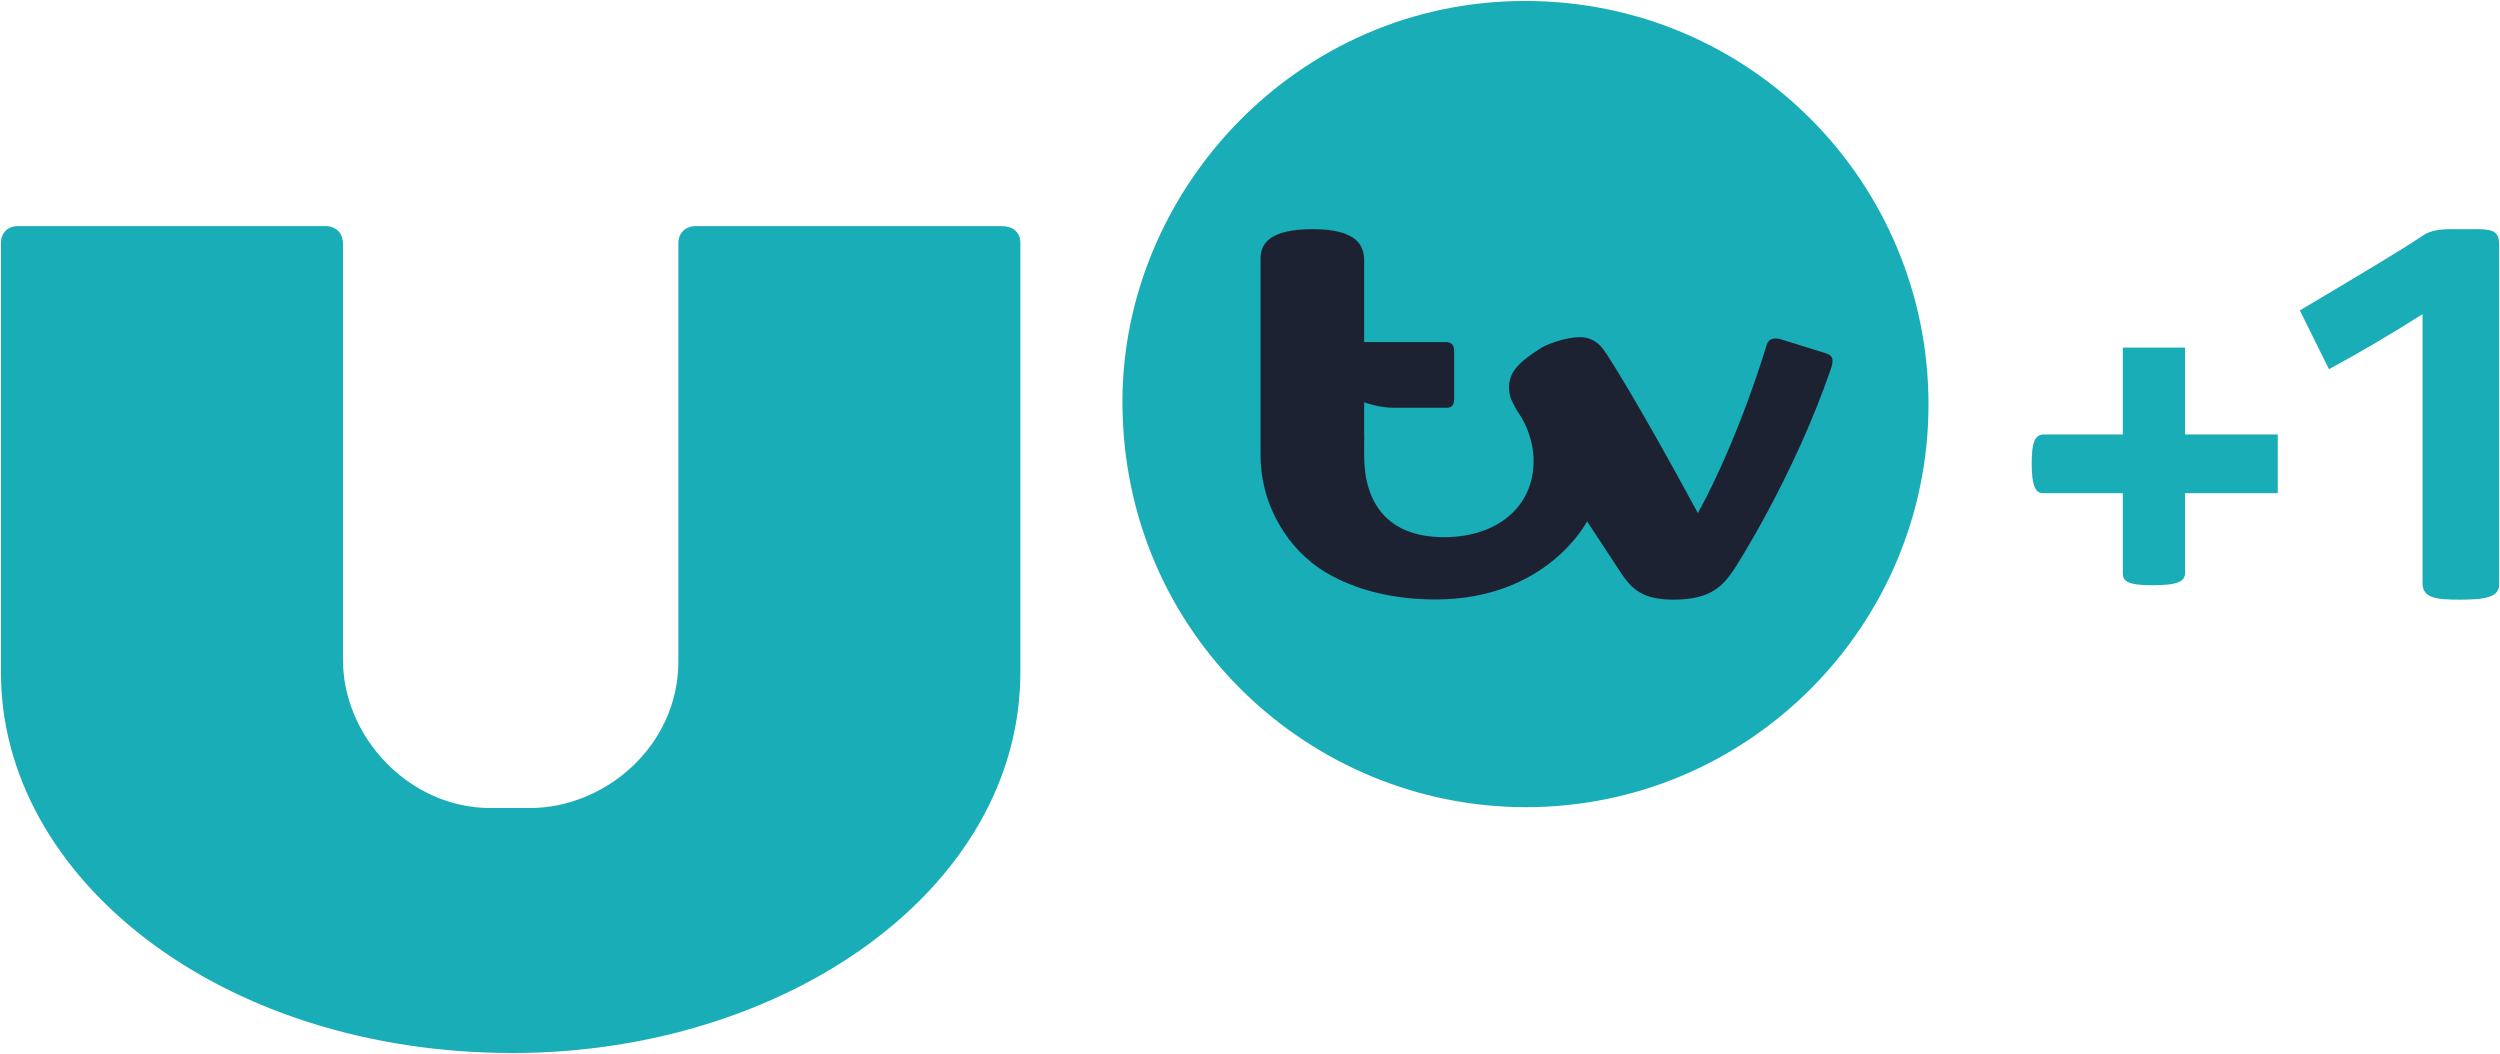
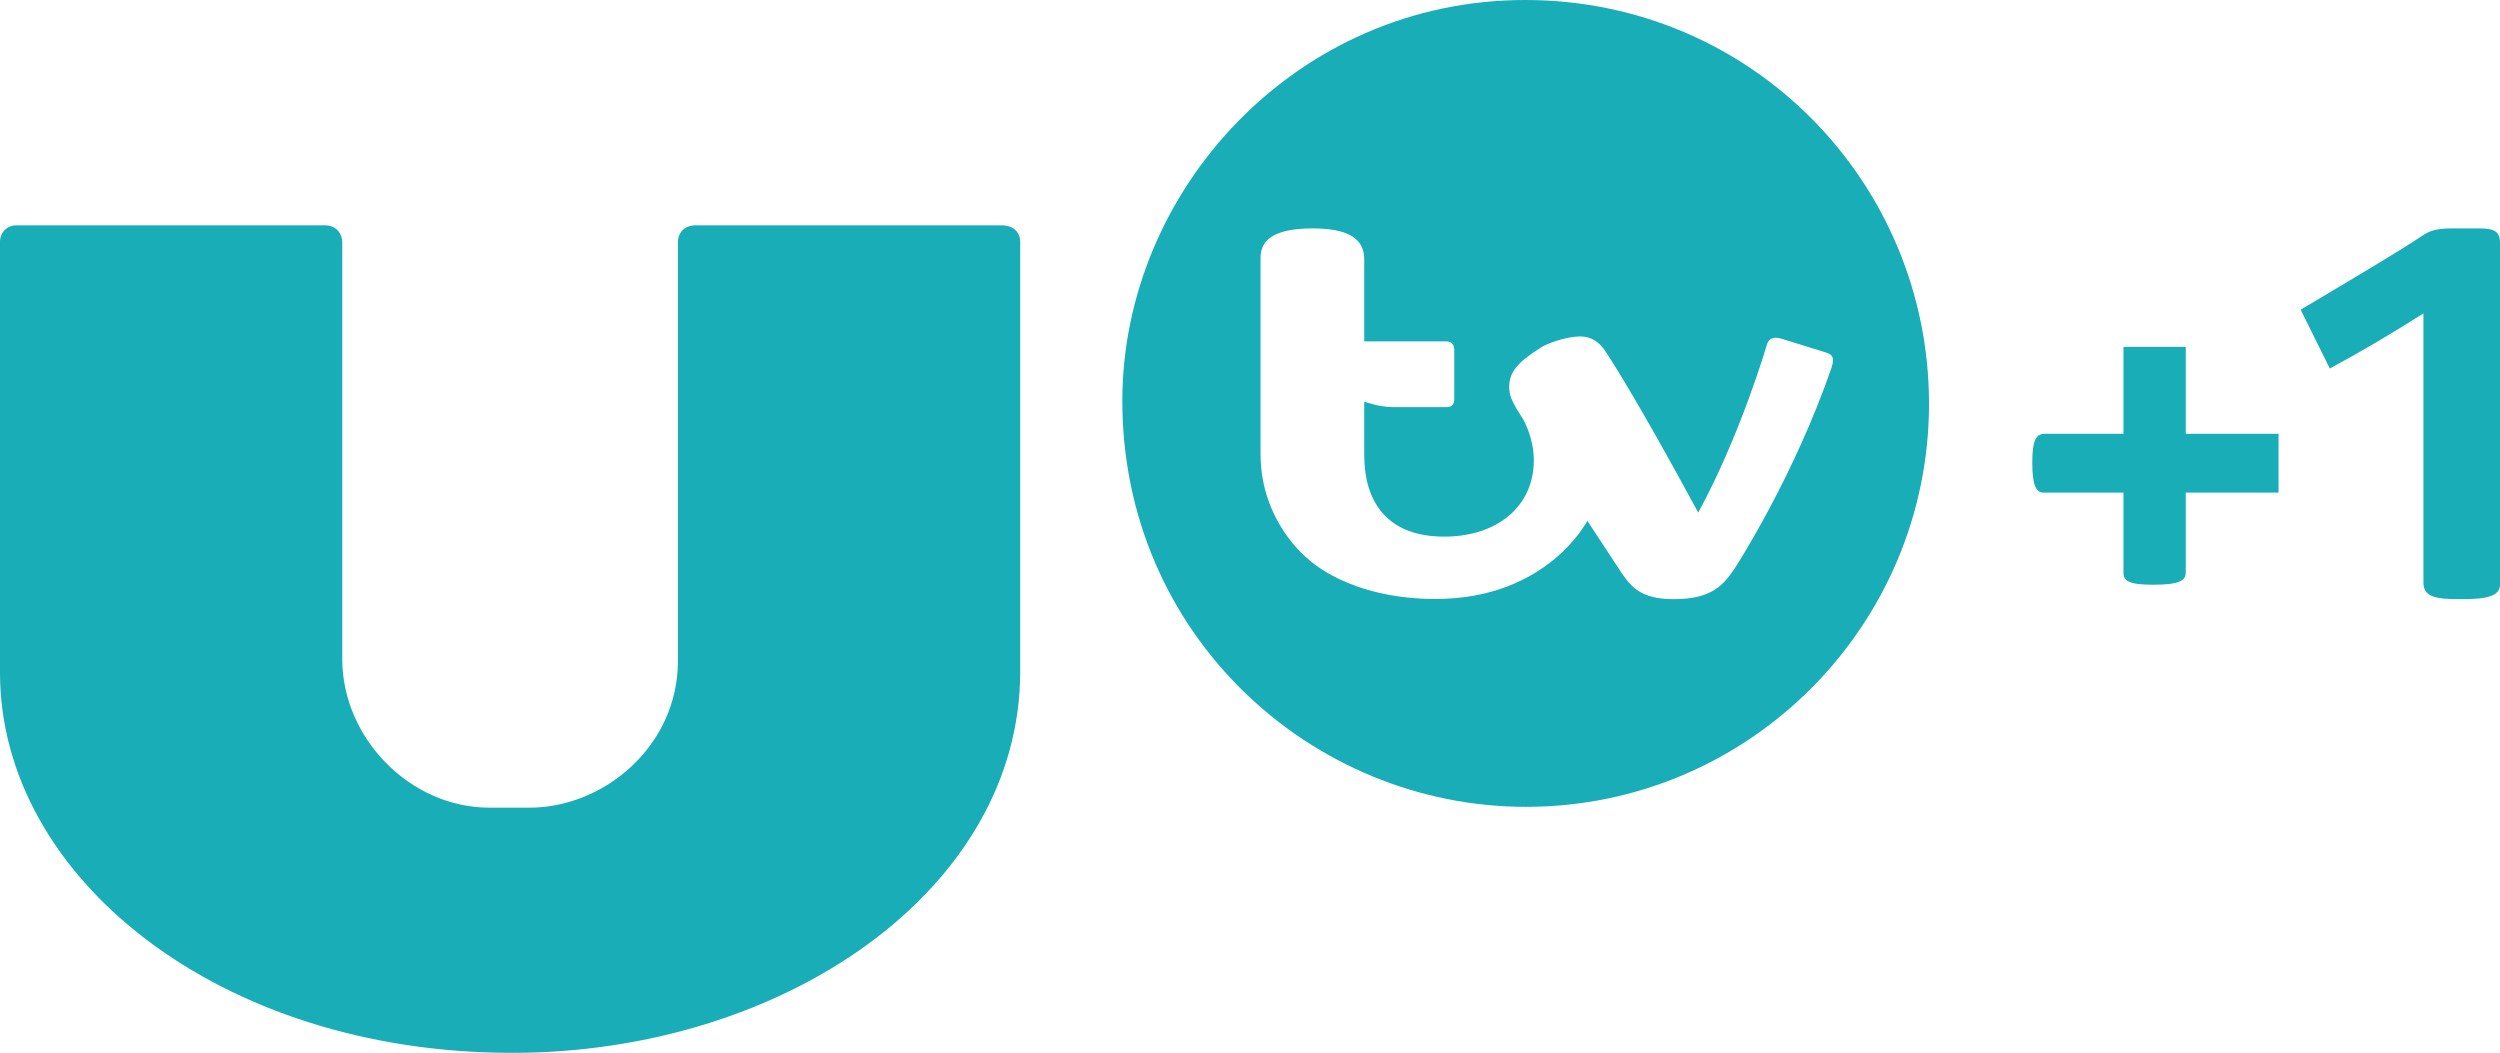
- <svg xmlns="http://www.w3.org/2000/svg" version="1.1" viewBox="0 0 1295.7 546.26">
-   <g fill="#18adb7">
+ <svg xmlns="http://www.w3.org/2000/svg" width="1036.8" height="436.64" version="1.1" viewBox="0 0 1036.8 436.64">
+   <g transform="matrix(.8008 0 0 .8008 -.4004 -.4004)" fill="#18adb7">
    <path d="m265.69 545.75c-151.79 0-265.19-90.984-265.19-196.99v-223c0-4.853 3.515-8.577 8.577-8.577h159.53c5.782 0 9.149 3.855 9.149 9.149v215.57c0 40.53 34.777 76.875 76.25 76.875h20.658c39.02 0 76.92-32.224 76.92-75.982v-216.67c0-5.256 3.484-8.937 9.149-8.937h158.44c5.237 0 9.67 2.718 9.67 8.707v222.3c0 113.29-122.56 197.56-263.16 197.56z" />
-     <path d="m581.74 208.14c0-109.25 90.226-207.64 208.62-207.64 117.27 0 209.14 94.604 209.14 209.14 0 114.75-93.25 208.71-208.71 208.71-111.19 0-209.05-89.174-209.05-210.21z" />
+     <path d="m790.36 0.5c-118.39 0-208.62 98.391-208.62 207.64 0 121.04 97.859 210.21 209.05 210.21 115.46 0 208.71-93.959 208.71-208.71 0-114.54-91.871-209.14-209.14-209.14zm-109.9 118.28c23.929 0 26.555 9.35 26.555 16.363v42.146h42.396c3.059 0 4.238 1.795 4.238 4.639v25.148c0 2.378-0.965 4.256-3.746 4.256h-28.051c-7.274 0-14.838-2.838-14.838-2.838v17.021c0 0.24-0.01 0.481-0.012 0.721l0.012-0.012v9.928c0 23.882 11.543 42.258 41.412 42.258 27.235 0 46.404-15.485 46.404-39.516 0-11.438-5-20.346-5.656-21.473l-3.211-5.078c-2.195-4.123-3.867-6.625-3.867-11.521 0.028-7.198 3.755-12.402 16.391-20.348 2.73-1.801 12.57-5.727 20.543-5.727 5.307 0 9.945 2.733 13.285 8.299l2e-3 -0.01s13.437 19.66 47.664 82.906c21.738-39.67 35.602-87.076 35.602-87.076 0.973-3.24 3.55-4.026 7.281-3.039l23.465 7.279c2.849 1.02 4.395 2.15 2.791 7.467-19.517 57.006-50.08 104.04-50.08 104.04-5.884 8.752-11.877 16.182-31.734 16.182-16.021 0-21.6-5.477-27.18-13.836l-17.582-26.76s-20.574 40.5-78.568 40.5c-45.286 0-65.932-20.641-65.932-20.641l-2e-3 -2e-3s-24.73-18.968-24.73-54.438v-101.59c0-8.169 5.252-15.248 27.148-15.248z" />
    <g transform="matrix(.25601 0 0 .25601 857.21 59.8)">
      <path d="m949.17 764.91h-161.43c-15.346 0-23-14.825-23-60 0-42.126 5.791-59 25-59h159.43v-175.8h126v175.8h187.7v119h-187.7v161.33c0 16.73-13.223 25-66 25-50.172 0-60-8.428-60-24z" />
      <path d="m1632.1 980.4c-46.515 0-76.143-2.477-76.143-33.036v-545c-67.536 43.028-129.92 79.19-189.39 111.46l-58.968-118.95c127.73-76.038 199.37-118.59 246.86-150.13 12.828-8.402 24.877-14.383 60.502-14.383h53c35.168 0 43 7.96 43 32v688c0 24.847-28.253 30.036-78.857 30.036z" />
    </g>
  </g>
-   <g transform="matrix(.89468 0 0 .89468 619.15 109.7)" fill="#1d2232">
-     <g transform="matrix(.78979 0 0 .7927 -126.88 -310.1)" fill="#1d2232">
-       <path d="m244 645.49 31-80 10-10v14c0 33.674 16.336 59.582 58.607 59.582 38.544 0 65.674-21.835 65.674-55.718 0-17.222-8.337-30.888-8.337-30.888l43.723 21.832 3.833 53.193s-29.116 57.104-111.19 57.104c-64.09 0-93.309-29.104-93.309-29.104z" />
-       <path d="m244 645.49s-35-26.747-35-76.759v-143.24c0-11.518 7.432-21.499 38.42-21.499 33.864 0 37.58 13.182 37.58 23.071v59.428h60c4.329 0 6 2.531 6 6.54v35.46c0 3.353-1.368 6-5.304 6h-39.696c-10.294 0-21-4-21-4v24c0 29.924-7.732 60.491-41 91z" />
-       <path d="m448.5 617.49 9.527-104.68 4.305-18.215s19.014 27.722 67.453 116.9c30.764-55.936 50.383-122.78 50.383-122.78 1.377-4.569 5.025-5.675 10.306-4.283l33.207 10.263c4.032 1.439 6.22 3.032 3.95 10.528-27.621 80.38-70.872 146.69-70.872 146.69-8.327 12.34-16.809 22.817-44.912 22.817-22.673 0-30.569-7.722-38.466-19.509z" />
-       <path d="m448.5 617.49-51.768-81.572c-3.107-5.814-5.475-9.34-5.475-16.244 0.04-10.149 5.314-17.488 23.196-28.691 3.864-2.539 17.791-8.075 29.075-8.075 15.217 0 26.57 15.75 26.57 48.701 0 53.615-21.597 85.881-21.597 85.881z" />
-     </g>
-   </g>
</svg>
